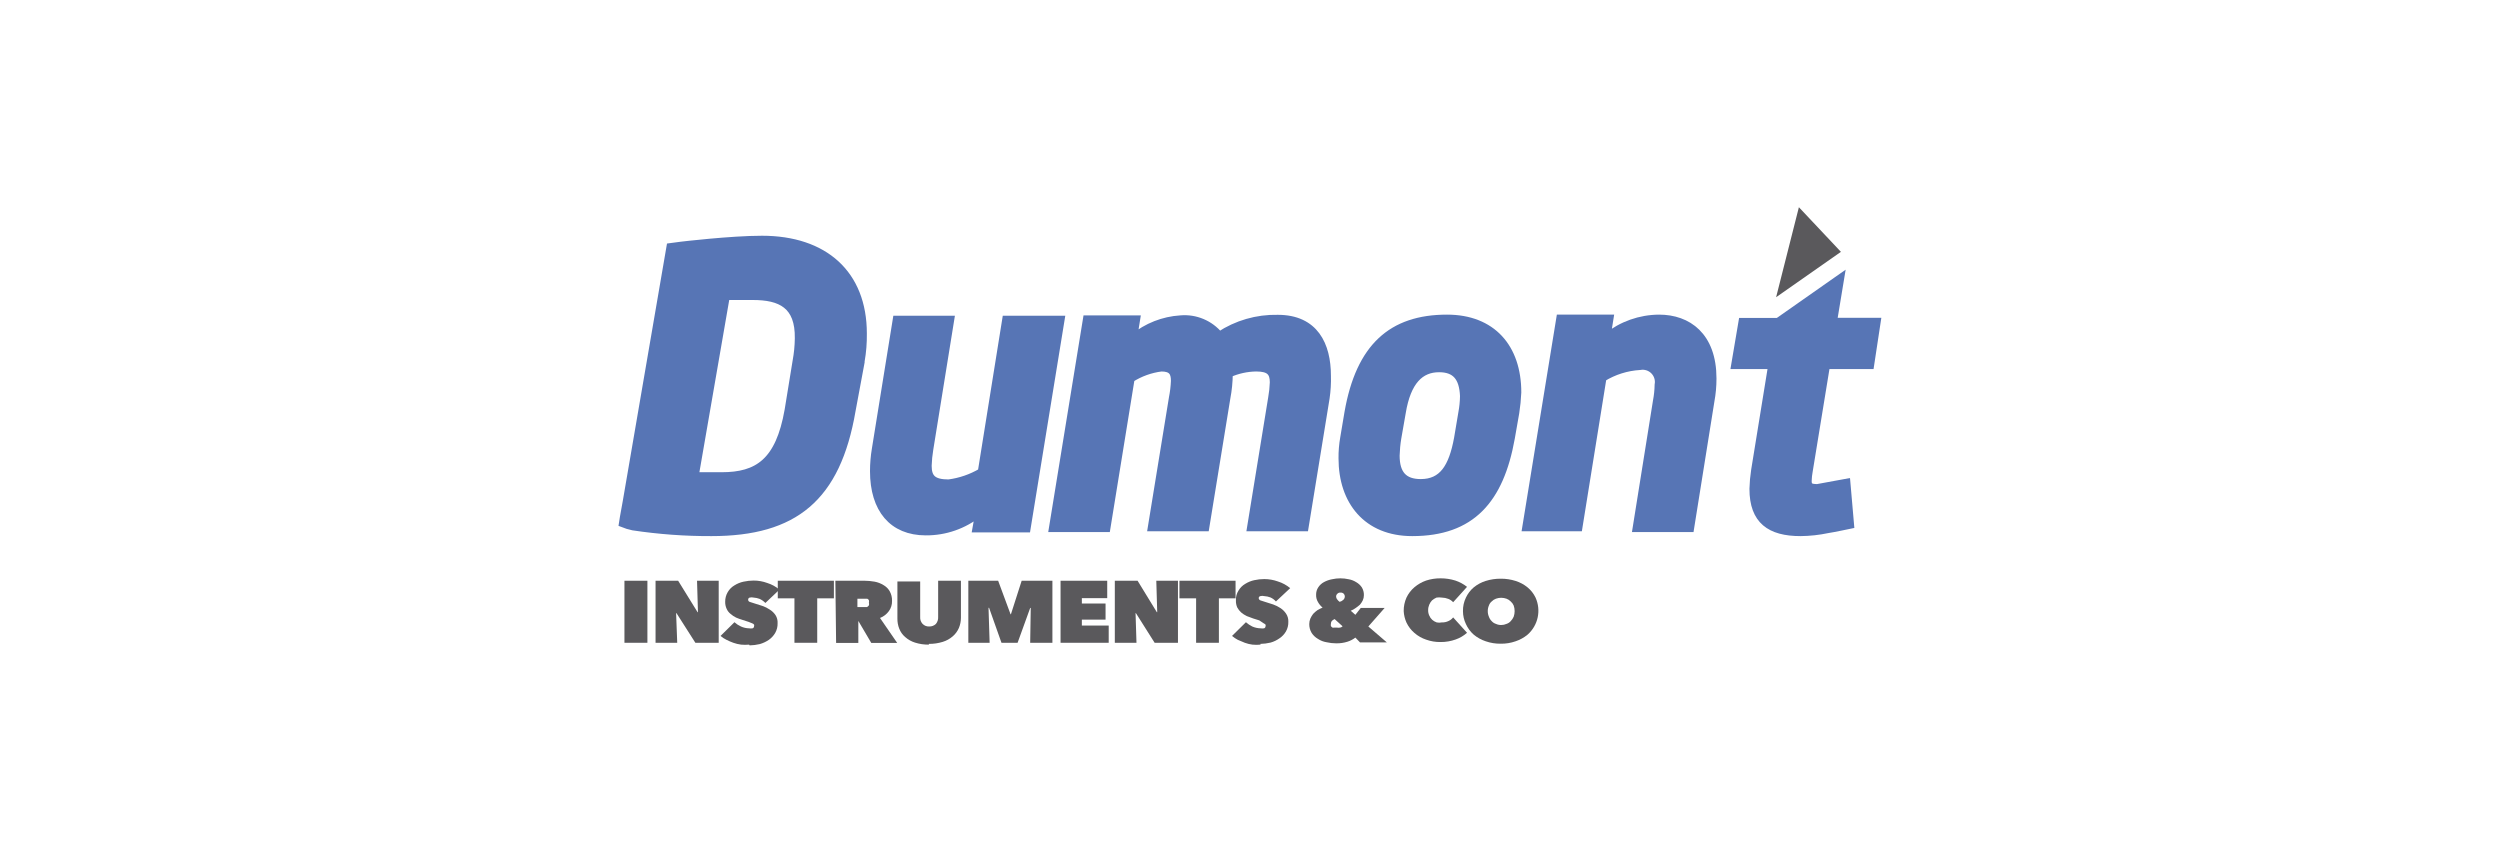
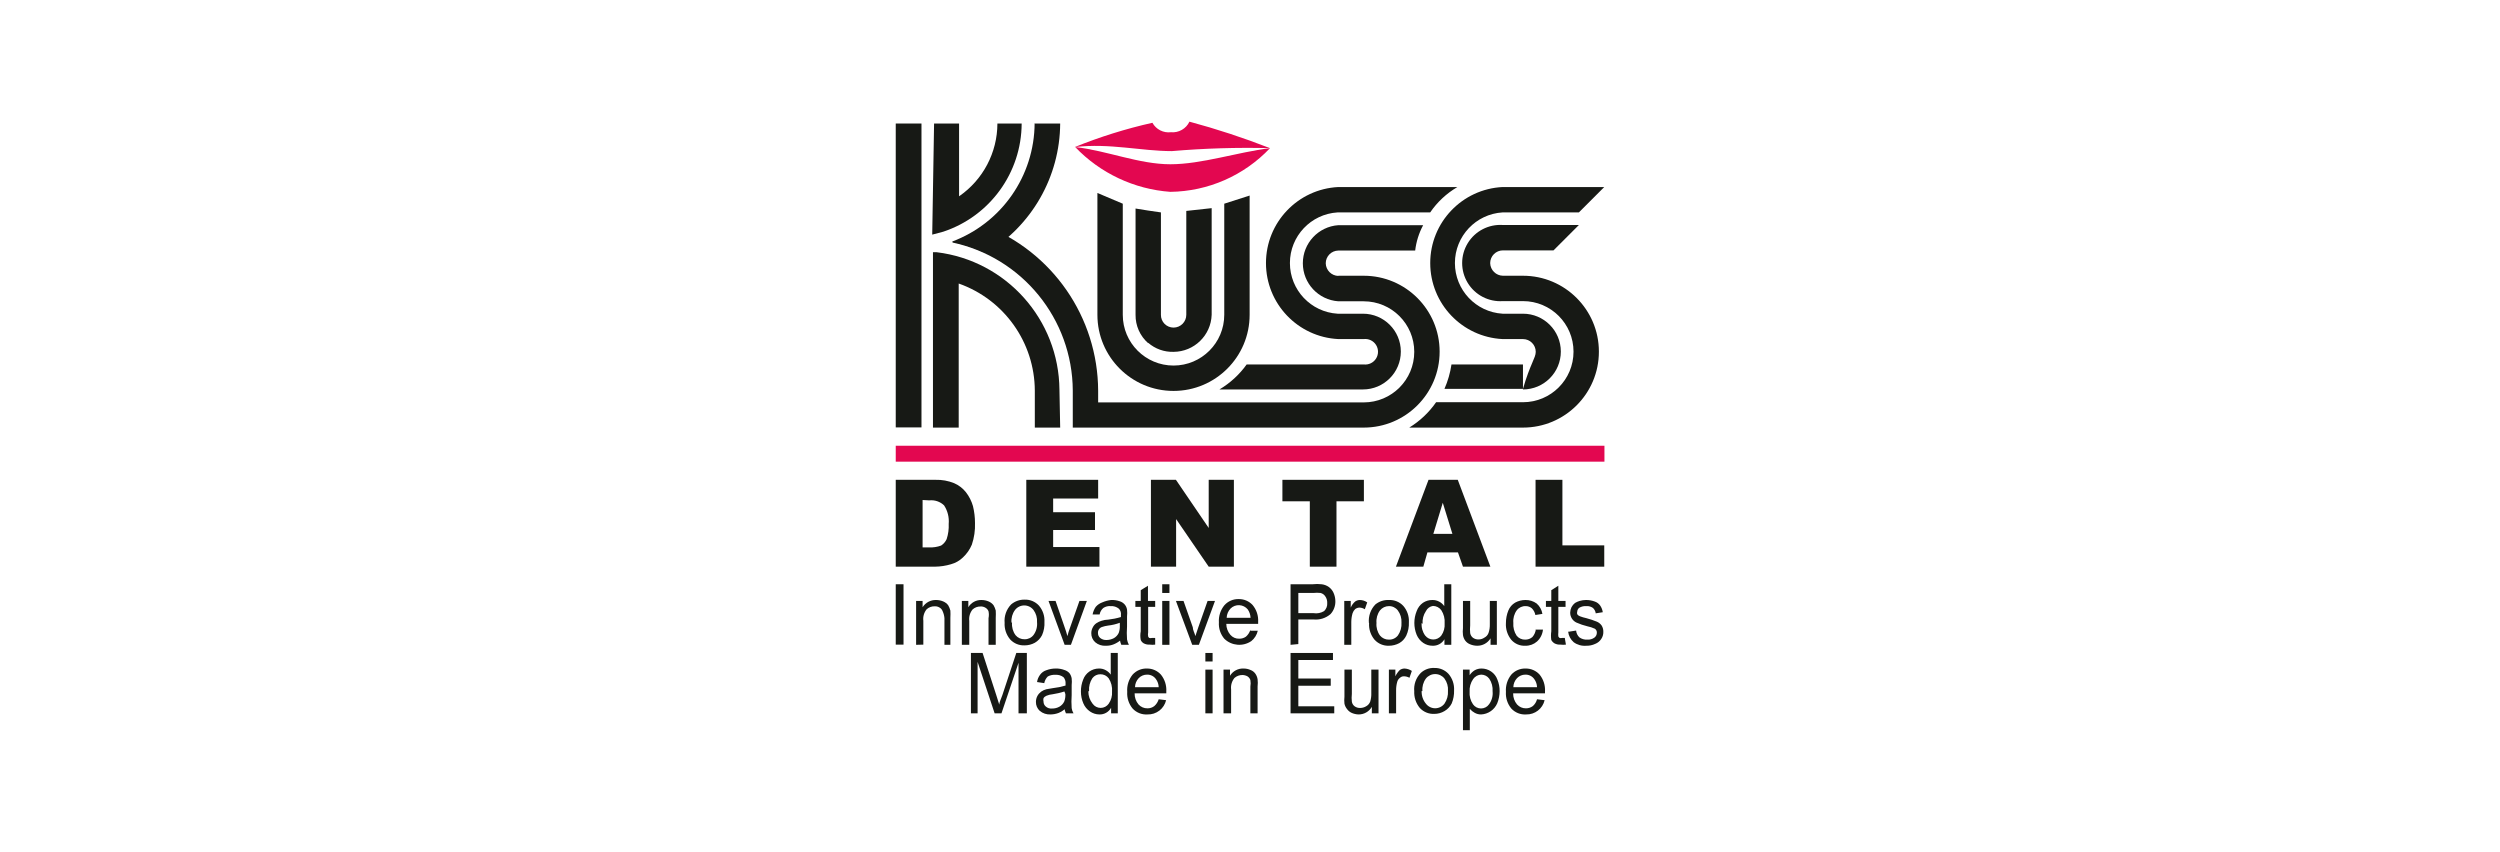
<svg xmlns="http://www.w3.org/2000/svg" id="Capa_1" data-name="Capa 1" viewBox="0 0 135 46">
  <defs>
-     <style>.cls-1{fill:#5775b5;}.cls-2{fill:none;stroke:#5775b5;stroke-width:0.4px;}.cls-3{fill:#5a595c;}</style>
+     <style>.cls-1{fill:#171915;}.cls-2{fill:#e30750;}</style>
  </defs>
-   <path class="cls-1" d="M40.65,16c-.51,0-1.16,0-1.44,0L37.53,25.7c.29,0,.93,0,1.44,0,1.94,0,3.11-.75,3.6-3.56L43,19.5a7.25,7.25,0,0,0,.12-1.22c0-1.81-1-2.33-2.5-2.33m5.84,3.55L46,22.18c-.81,4.7-3.09,6.57-7.58,6.57a27.78,27.78,0,0,1-4.24-.31,3.26,3.26,0,0,1-.56-.17s.07-.47.21-1.2l2.36-13.74.6-.08s2.68-.32,4.36-.32c3.36,0,5.46,1.85,5.46,5.08a7.88,7.88,0,0,1-.14,1.49" />
-   <path class="cls-2" d="M40.65,16c-.51,0-1.16,0-1.44,0L37.53,25.7c.29,0,.93,0,1.44,0,1.94,0,3.11-.75,3.6-3.56L43,19.5a7.25,7.25,0,0,0,.12-1.22C43.15,16.47,42.16,16,40.65,16Zm5.84,3.55L46,22.18c-.81,4.7-3.09,6.57-7.58,6.57a27.78,27.78,0,0,1-4.24-.31,3.26,3.26,0,0,1-.56-.17s.07-.47.21-1.2l2.36-13.74.6-.08s2.68-.32,4.36-.32c3.36,0,5.46,1.85,5.46,5.08A7.88,7.88,0,0,1,46.49,19.5Z" />
-   <path class="cls-1" d="M57.29,17.25l-1.84,11.3H52.71l.15-.84a4.52,4.52,0,0,1-2.87,1c-1.79,0-2.81-1.21-2.81-3.27a7.34,7.34,0,0,1,.1-1.19l1.13-7h2.92l-1.13,7a6.65,6.65,0,0,0-.09.9c0,.66.27.94,1.12.94A4.69,4.69,0,0,0,53,25.48l1.32-8.23Z" />
-   <path class="cls-2" d="M57.29,17.25l-1.84,11.3H52.71l.15-.84a4.52,4.52,0,0,1-2.87,1c-1.79,0-2.81-1.21-2.81-3.27a7.34,7.34,0,0,1,.1-1.19l1.13-7h2.92l-1.13,7a6.65,6.65,0,0,0-.09.9c0,.66.27.94,1.12.94A4.69,4.69,0,0,0,53,25.48l1.32-8.23Z" />
-   <path class="cls-1" d="M71.6,21.49l-1.14,7H67.54l1.14-7a6,6,0,0,0,.09-.84c0-.55-.22-.79-.94-.79a3.74,3.74,0,0,0-1.46.32,7.27,7.27,0,0,1-.13,1.31l-1.14,7s-2.92,0-2.92,0l1.14-7a6,6,0,0,0,.11-.92c0-.45-.14-.71-.72-.71a4,4,0,0,0-1.64.59l-1.31,8.08H56.84l1.84-11.3h2.69l-.16,1a4.44,4.44,0,0,1,2.54-1,2.44,2.44,0,0,1,2.1.88A5.48,5.48,0,0,1,69,17.2c2,0,2.67,1.43,2.67,3.09a6.87,6.87,0,0,1-.11,1.2" />
-   <path class="cls-2" d="M71.6,21.49l-1.14,7H67.54l1.14-7a6,6,0,0,0,.09-.84c0-.55-.22-.79-.94-.79a3.74,3.74,0,0,0-1.46.32,7.27,7.27,0,0,1-.13,1.31l-1.14,7s-2.92,0-2.92,0l1.14-7a6,6,0,0,0,.11-.92c0-.45-.14-.71-.72-.71a4,4,0,0,0-1.64.59l-1.31,8.08H56.84l1.84-11.3h2.69l-.16,1a4.44,4.44,0,0,1,2.54-1,2.44,2.44,0,0,1,2.1.88A5.48,5.48,0,0,1,69,17.2c2,0,2.67,1.43,2.67,3.09A6.87,6.87,0,0,1,71.6,21.49Z" />
-   <path class="cls-1" d="M77.71,19.9c-1,0-1.72.67-2,2.39l-.24,1.37a7,7,0,0,0-.09.94c0,1,.43,1.47,1.34,1.47,1.17,0,1.71-.82,2-2.41l.23-1.37a5.25,5.25,0,0,0,.09-.9c0-1-.43-1.49-1.31-1.49m4.13,2.39-.24,1.37C81,27,79.46,28.75,76.26,28.75c-2.45,0-3.78-1.68-3.78-4a6,6,0,0,1,.09-1.1l.23-1.37c.62-3.54,2.35-5.09,5.34-5.09,2.43,0,3.81,1.57,3.81,4a9.82,9.82,0,0,1-.11,1.13" />
-   <path class="cls-2" d="M77.71,19.9c-1,0-1.72.67-2,2.39l-.24,1.37a7,7,0,0,0-.09.94c0,1,.43,1.47,1.34,1.47,1.17,0,1.71-.82,2-2.41l.23-1.37a5.25,5.25,0,0,0,.09-.9C79,20.37,78.59,19.9,77.71,19.9Zm4.13,2.39-.24,1.37C81,27,79.46,28.75,76.26,28.75c-2.45,0-3.78-1.68-3.78-4a6,6,0,0,1,.09-1.1l.23-1.37c.62-3.54,2.35-5.09,5.34-5.09,2.43,0,3.81,1.57,3.81,4A9.82,9.82,0,0,1,81.84,22.29Z" />
-   <path class="cls-1" d="M92.38,21.65l-1.1,6.88H88.36l1.1-6.88a5.13,5.13,0,0,0,.09-.87.86.86,0,0,0-1-1,4.32,4.32,0,0,0-2,.63l-1.3,8.08H82.4l1.84-11.3h2.69l-.16,1a4.55,4.55,0,0,1,2.82-1c1.55,0,2.9.94,2.9,3.25a6.6,6.6,0,0,1-.11,1.2" />
-   <path class="cls-2" d="M92.38,21.65l-1.1,6.88H88.36l1.1-6.88a5.13,5.13,0,0,0,.09-.87.86.86,0,0,0-1-1,4.32,4.32,0,0,0-2,.63l-1.3,8.08H82.4l1.84-11.3h2.69l-.16,1a4.55,4.55,0,0,1,2.82-1c1.55,0,2.9.94,2.9,3.25A6.6,6.6,0,0,1,92.38,21.65Z" />
-   <path class="cls-1" d="M101,19.73H98.62l-.93,5.69a3.46,3.46,0,0,0-.06.55c0,.3.13.37.51.37l1.58-.29.2,2.3s-1,.21-1.23.24a7.41,7.41,0,0,1-1.46.16c-1.64,0-2.56-.64-2.56-2.35a8,8,0,0,1,.09-1l.92-5.67h-2l.4-2.36h1.93L99.39,15,99,17.36h2.36Z" />
-   <path class="cls-2" d="M101,19.73H98.62l-.93,5.69a3.46,3.46,0,0,0-.06.55c0,.3.13.37.51.37l1.58-.29.2,2.3s-1,.21-1.23.24a7.41,7.41,0,0,1-1.46.16c-1.64,0-2.56-.64-2.56-2.35a8,8,0,0,1,.09-1l.92-5.67h-2l.4-2.36h1.93L99.39,15,99,17.36h2.36Z" />
-   <polygon class="cls-3" points="95.91 16.05 99.41 13.6 97.14 11.19 95.91 16.05" />
-   <rect class="cls-3" x="33.72" y="31.36" width="1.24" height="3.35" />
-   <polygon class="cls-3" points="35.4 31.36 36.62 31.36 37.67 33.06 37.69 33.06 37.64 31.36 38.81 31.36 38.81 34.71 37.55 34.71 36.53 33.11 36.51 33.11 36.57 34.71 35.4 34.71 35.4 31.36" />
-   <path class="cls-3" d="M40.45,34.81a2.09,2.09,0,0,1-.43,0,2,2,0,0,1-.42-.1,3.17,3.17,0,0,1-.37-.16,1.48,1.48,0,0,1-.32-.21l.75-.74a1.41,1.41,0,0,0,.35.23,1.13,1.13,0,0,0,.44.1.58.58,0,0,0,.19,0,.12.12,0,0,0,.08-.12.11.11,0,0,0,0-.08.21.21,0,0,0-.1-.07l-.2-.08-.31-.1a3,3,0,0,1-.36-.13,1.31,1.31,0,0,1-.3-.2.71.71,0,0,1-.21-.27.86.86,0,0,1-.08-.38,1,1,0,0,1,.14-.53,1,1,0,0,1,.36-.36,1.53,1.53,0,0,1,.49-.2,2.64,2.64,0,0,1,.55-.06,2.12,2.12,0,0,1,.73.13,1.92,1.92,0,0,1,.66.36l-.76.72a1,1,0,0,0-.31-.22,1.09,1.09,0,0,0-.32-.07.46.46,0,0,0-.22,0,.11.11,0,0,0-.08.11.12.12,0,0,0,.08.12l.28.09.41.13a1.66,1.66,0,0,1,.4.2,1,1,0,0,1,.31.3.73.73,0,0,1,.11.43,1,1,0,0,1-.13.53,1.2,1.2,0,0,1-.34.37,1.69,1.69,0,0,1-.49.23,2.51,2.51,0,0,1-.55.07" />
-   <polygon class="cls-3" points="44.13 34.71 42.9 34.71 42.9 32.31 42 32.31 42 31.36 45.03 31.36 45.03 32.31 44.13 32.31 44.13 34.71" />
-   <path class="cls-3" d="M46.3,32.78h.38l.14,0a.28.28,0,0,0,.1-.09.2.2,0,0,0,0-.14.26.26,0,0,0,0-.14.18.18,0,0,0-.09-.08l-.12,0H46.3Zm-1.19-1.42h1.58a3.29,3.29,0,0,1,.54.05,1.39,1.39,0,0,1,.47.18.9.9,0,0,1,.34.33,1,1,0,0,1,.13.53A.89.89,0,0,1,48,33a1.07,1.07,0,0,1-.48.37l.93,1.35H47.05l-.7-1.19h0v1.19h-1.2Z" />
-   <path class="cls-3" d="M50.16,34.81a2.37,2.37,0,0,1-.75-.11,1.44,1.44,0,0,1-.53-.3,1.12,1.12,0,0,1-.32-.45,1.42,1.42,0,0,1-.1-.55v-2h1.23v1.92a.49.49,0,0,0,.13.37.46.46,0,0,0,.36.14.49.49,0,0,0,.36-.14.53.53,0,0,0,.12-.37V31.36h1.23v2a1.42,1.42,0,0,1-.11.55,1.25,1.25,0,0,1-.33.45,1.49,1.49,0,0,1-.54.3,2.47,2.47,0,0,1-.75.11" />
-   <polygon class="cls-3" points="53.38 32.82 53.44 34.71 52.29 34.71 52.29 31.36 53.9 31.36 54.57 33.17 54.59 33.17 55.17 31.36 56.83 31.36 56.83 34.71 55.63 34.71 55.66 32.83 55.63 32.83 54.95 34.71 54.08 34.71 53.41 32.82 53.38 32.82" />
-   <polygon class="cls-3" points="57.27 31.36 59.79 31.36 59.79 32.3 58.42 32.3 58.42 32.59 59.7 32.59 59.7 33.46 58.42 33.46 58.42 33.78 59.87 33.78 59.87 34.71 57.27 34.71 57.27 31.36" />
-   <polygon class="cls-3" points="60.2 31.36 61.43 31.36 62.47 33.06 62.49 33.06 62.44 31.36 63.61 31.36 63.61 34.71 62.35 34.71 61.34 33.11 61.32 33.11 61.37 34.71 60.2 34.71 60.2 31.36" />
-   <polygon class="cls-3" points="65.82 34.71 64.59 34.71 64.59 32.31 63.69 32.31 63.69 31.36 66.72 31.36 66.72 32.31 65.82 32.31 65.82 34.71" />
-   <path class="cls-3" d="M68.07,34.81a2.18,2.18,0,0,1-.44,0,1.89,1.89,0,0,1-.41-.1l-.38-.16a1.69,1.69,0,0,1-.31-.21l.75-.74a1.55,1.55,0,0,0,.34.23,1.18,1.18,0,0,0,.45.1.65.65,0,0,0,.19,0,.12.12,0,0,0,.08-.12.11.11,0,0,0,0-.08.29.29,0,0,0-.1-.07L68,33.5l-.32-.1-.35-.13a1.38,1.38,0,0,1-.31-.2,1,1,0,0,1-.21-.27.86.86,0,0,1-.07-.38.89.89,0,0,1,.14-.53,1,1,0,0,1,.36-.36,1.53,1.53,0,0,1,.49-.2,2.48,2.48,0,0,1,.54-.06,2.18,2.18,0,0,1,.74.13,1.92,1.92,0,0,1,.66.36l-.77.72a.84.84,0,0,0-.3-.22,1.09,1.09,0,0,0-.33-.07.41.41,0,0,0-.21,0,.11.11,0,0,0-.09.11.14.14,0,0,0,.09.12l.28.09.41.13a1.87,1.87,0,0,1,.4.2,1.07,1.07,0,0,1,.3.3.73.73,0,0,1,.12.43,1,1,0,0,1-.13.53,1.12,1.12,0,0,1-.35.37,1.53,1.53,0,0,1-.48.23,2.51,2.51,0,0,1-.55.07" />
-   <path class="cls-3" d="M72.39,32a.21.21,0,0,0-.18.07.2.2,0,0,0-.06.15.24.24,0,0,0,.06.15.53.53,0,0,0,.13.13.43.43,0,0,0,.2-.11.25.25,0,0,0,.08-.17.23.23,0,0,0-.06-.16.22.22,0,0,0-.17-.06m-.32,1.43a.55.55,0,0,0-.14.09.24.24,0,0,0-.06.17.21.21,0,0,0,0,.12.3.3,0,0,0,.08.08.43.43,0,0,0,.12,0h.11a.58.58,0,0,0,.19,0,.23.23,0,0,0,.13-.07Zm1.12,1a1.38,1.38,0,0,1-.42.22,1.89,1.89,0,0,1-.62.09,2.31,2.31,0,0,1-.52-.06,1.17,1.17,0,0,1-.46-.18,1,1,0,0,1-.34-.32.9.9,0,0,1-.13-.48.8.8,0,0,1,.06-.3,1.28,1.28,0,0,1,.15-.25,1.5,1.5,0,0,1,.23-.2,2.44,2.44,0,0,1,.28-.14,1.05,1.05,0,0,1-.25-.3.71.71,0,0,1-.1-.39.69.69,0,0,1,.12-.41.84.84,0,0,1,.31-.28,1.46,1.46,0,0,1,.43-.15,2.05,2.05,0,0,1,.9,0,1.13,1.13,0,0,1,.41.16.89.89,0,0,1,.3.28.77.77,0,0,1,.11.42.67.67,0,0,1-.06.28,1.14,1.14,0,0,1-.15.23,2.31,2.31,0,0,1-.23.18,1.17,1.17,0,0,1-.27.15l.25.22.29-.37h1.29l-.88,1,1,.86H73.44Z" />
-   <path class="cls-3" d="M75.8,33a1.73,1.73,0,0,1,.15-.73,1.68,1.68,0,0,1,.43-.56,2,2,0,0,1,.63-.36,2.45,2.45,0,0,1,.78-.12,2.63,2.63,0,0,1,.8.12,2.09,2.09,0,0,1,.63.34l-.75.83a.68.68,0,0,0-.26-.18,1,1,0,0,0-.35-.07.93.93,0,0,0-.29,0,1,1,0,0,0-.24.15.76.76,0,0,0-.15.23.73.73,0,0,0-.06.3.65.65,0,0,0,.06.29.63.63,0,0,0,.16.23.72.72,0,0,0,.24.14.66.66,0,0,0,.28,0,.75.75,0,0,0,.37-.08.65.65,0,0,0,.24-.19l.75.83a1.83,1.83,0,0,1-.61.36,2.35,2.35,0,0,1-.82.14,2.2,2.2,0,0,1-.78-.13,1.85,1.85,0,0,1-.63-.36,1.68,1.68,0,0,1-.43-.56A1.72,1.72,0,0,1,75.8,33" />
-   <path class="cls-3" d="M80.34,33a.73.73,0,0,0,.06.3.61.61,0,0,0,.15.24.51.51,0,0,0,.23.15.65.65,0,0,0,.29.06.67.67,0,0,0,.28-.06.51.51,0,0,0,.23-.15.78.78,0,0,0,.16-.24.92.92,0,0,0,0-.6.6.6,0,0,0-.16-.22.61.61,0,0,0-.23-.15.87.87,0,0,0-.28-.05.84.84,0,0,0-.29.05.61.61,0,0,0-.23.15.48.48,0,0,0-.15.22.73.73,0,0,0-.06.3M79,33a1.6,1.6,0,0,1,.16-.73,1.62,1.62,0,0,1,.42-.55,1.93,1.93,0,0,1,.65-.35,2.64,2.64,0,0,1,.81-.12,2.58,2.58,0,0,1,.8.12,1.93,1.93,0,0,1,.65.35,1.64,1.64,0,0,1,.43.55,1.72,1.72,0,0,1-.43,2,2,2,0,0,1-.65.36,2.32,2.32,0,0,1-.8.13,2.37,2.37,0,0,1-.81-.13,2,2,0,0,1-.65-.36,1.69,1.69,0,0,1-.42-.57A1.6,1.6,0,0,1,79,33" />
+   <path class="cls-1" d="M48.37,25.91h2.15a2.5,2.5,0,0,1,1,.18,1.64,1.64,0,0,1,.64.49,2.21,2.21,0,0,1,.38.75,3.84,3.84,0,0,1,.11.91,3.29,3.29,0,0,1-.17,1.17,2,2,0,0,1-.48.69,1.48,1.48,0,0,1-.65.37,3.15,3.15,0,0,1-.86.13H48.37ZM49.82,27h0v2.56h.35a1.65,1.65,0,0,0,.65-.1.81.81,0,0,0,.3-.35,2.29,2.29,0,0,0,.11-.82,1.57,1.57,0,0,0-.25-1,1,1,0,0,0-.8-.27Z" />
+   <polygon class="cls-1" points="55.42 25.91 59.3 25.91 59.3 26.92 56.87 26.92 56.87 27.66 59.13 27.66 59.13 28.62 56.87 28.62 56.87 29.54 59.37 29.54 59.37 30.6 55.42 30.6 55.42 25.91" />
+   <polygon class="cls-1" points="62.15 25.91 63.5 25.91 65.27 28.51 65.27 25.91 66.63 25.91 66.63 30.6 65.27 30.6 63.51 28.03 63.51 30.6 62.15 30.6 62.15 25.91" />
+   <polygon class="cls-1" points="69.25 25.91 73.65 25.91 73.65 27.07 72.17 27.07 72.17 30.6 70.73 30.6 70.73 27.07 69.25 27.07 69.25 25.91" />
+   <path class="cls-1" d="M78.73,29.83H77.08l-.22.77H75.38l1.76-4.69h1.58l1.76,4.69H79Zm-.3-1h0l-.52-1.68-.51,1.68Z" />
+   <polygon class="cls-1" points="82.92 25.91 84.37 25.91 84.37 29.45 86.63 29.45 86.63 30.6 82.92 30.6 82.92 25.91" />
+   <rect class="cls-2" x="48.37" y="24.07" width="38.27" height="0.86" />
+   <rect class="cls-1" x="48.37" y="31.55" width="0.42" height="3.26" />
+   <path class="cls-1" d="M49.47,34.82V32.45h.35v.34a.83.83,0,0,1,.73-.39,1,1,0,0,1,.39.08.67.67,0,0,1,.26.2,1.1,1.1,0,0,1,.12.29,3.25,3.25,0,0,1,0,.39v1.46H51V33.38A1.13,1.13,0,0,0,50.9,33a.37.37,0,0,0-.16-.19.45.45,0,0,0-.27-.07.62.62,0,0,0-.43.16.82.82,0,0,0-.18.62v1.29Z" />
+   <path class="cls-1" d="M51.94,34.82V32.45h.35v.34A.8.8,0,0,1,53,32.4a1,1,0,0,1,.39.08.67.67,0,0,1,.26.2,1.1,1.1,0,0,1,.12.29,3.25,3.25,0,0,1,0,.39v1.46h-.39V33.38a.91.91,0,0,0,0-.37.37.37,0,0,0-.16-.19.45.45,0,0,0-.27-.07.62.62,0,0,0-.43.16.82.82,0,0,0-.18.62v1.29Z" />
+   <path class="cls-1" d="M54.25,33.64a1.27,1.27,0,0,1,.35-1,1.09,1.09,0,0,1,.73-.26,1,1,0,0,1,.77.32,1.24,1.24,0,0,1,.3.88,1.57,1.57,0,0,1-.13.72,1,1,0,0,1-.39.41,1.15,1.15,0,0,1-.55.14,1,1,0,0,1-.78-.32,1.28,1.28,0,0,1-.3-.91m.4,0h0a1,1,0,0,0,.19.68.61.61,0,0,0,.49.22.59.59,0,0,0,.48-.23,1,1,0,0,0,.19-.69,1,1,0,0,0-.19-.66.63.63,0,0,0-1,0,1,1,0,0,0-.19.68" />
+   <path class="cls-1" d="M57.49,34.82l-.87-2.37H57l.49,1.42c.06.15.1.31.15.48a4.39,4.39,0,0,1,.14-.45l.51-1.45h.4l-.86,2.37Z" />
+   <path class="cls-1" d="M60.56,34.53a1.46,1.46,0,0,1-.41.26,1.06,1.06,0,0,1-.43.08.8.8,0,0,1-.58-.19.64.64,0,0,1-.21-.49.65.65,0,0,1,.08-.31.57.57,0,0,1,.2-.23,1,1,0,0,1,.28-.13,1.24,1.24,0,0,1,.35-.06,3.87,3.87,0,0,0,.69-.14v-.11a.41.41,0,0,0-.11-.34.63.63,0,0,0-.44-.14.62.62,0,0,0-.4.1.59.59,0,0,0-.2.35l-.38,0a1.1,1.1,0,0,1,.17-.41.84.84,0,0,1,.35-.24A1.62,1.62,0,0,1,60,32.4a1.26,1.26,0,0,1,.47.07.58.58,0,0,1,.27.18.56.56,0,0,1,.12.27,1.69,1.69,0,0,1,0,.37v.54a4.67,4.67,0,0,0,0,.7,1,1,0,0,0,.1.29h-.41a1.11,1.11,0,0,1-.08-.29m0-.9h0a2.64,2.64,0,0,1-.63.15,1.7,1.7,0,0,0-.34.08.32.32,0,0,0-.21.32.34.34,0,0,0,.12.27.5.5,0,0,0,.34.11.85.85,0,0,0,.4-.1.64.64,0,0,0,.26-.28,1,1,0,0,0,.06-.4Z" />
+   <path class="cls-1" d="M62.38,34.46l0,.35a1.11,1.11,0,0,1-.29,0,.62.62,0,0,1-.33-.07.39.39,0,0,1-.16-.18,1.25,1.25,0,0,1,0-.47V32.77h-.29v-.32h.29v-.58l.39-.24v.82h.39v.32H62v1.38a.56.56,0,0,0,0,.22.16.16,0,0,0,.06.08.26.26,0,0,0,.14,0l.17,0" />
+   <path class="cls-1" d="M62.76,34.82h.39V32.45h-.39Zm0-2.8h.39v-.47h-.39Z" />
+   <path class="cls-1" d="M64.38,34.82l-.88-2.37h.41l.5,1.42c0,.15.1.31.14.48l.15-.45.51-1.45h.4l-.87,2.37Z" />
+   <path class="cls-1" d="M67.52,34.06l.4,0a1,1,0,0,1-.35.56,1.16,1.16,0,0,1-1.45-.12,1.24,1.24,0,0,1-.3-.89,1.33,1.33,0,0,1,.3-.93,1,1,0,0,1,.77-.33,1,1,0,0,1,.75.32,1.3,1.3,0,0,1,.3.91s0,.06,0,.11H66.22a.91.91,0,0,0,.22.59.6.6,0,0,0,.48.21.61.61,0,0,0,.36-.11.79.79,0,0,0,.24-.37m-1.28-.65h1.29a.85.85,0,0,0-.15-.45.63.63,0,0,0-.93-.05.76.76,0,0,0-.21.5" />
+   <path class="cls-1" d="M69.69,34.82V31.55h1.19a2.13,2.13,0,0,1,.49,0,.84.84,0,0,1,.39.15.78.78,0,0,1,.25.31,1.14,1.14,0,0,1,.1.45,1,1,0,0,1-.26.7,1.22,1.22,0,0,1-.93.29h-.81v1.33Zm.42-1.71h.82A.84.84,0,0,0,71.5,33a.54.54,0,0,0,.17-.44.58.58,0,0,0-.1-.35.42.42,0,0,0-.26-.19,1.67,1.67,0,0,0-.39,0h-.81Z" />
+   <path class="cls-1" d="M72.59,34.82V32.45h.35v.36a.87.87,0,0,1,.24-.33.46.46,0,0,1,.25-.08.7.7,0,0,1,.4.13l-.13.37a.55.55,0,0,0-.29-.09.4.4,0,0,0-.23.08.55.55,0,0,0-.14.22,1.72,1.72,0,0,0-.07.47v1.24Z" />
+   <path class="cls-1" d="M73.92,33.64a1.27,1.27,0,0,1,.35-1A1.08,1.08,0,0,1,75,32.4a1,1,0,0,1,.78.32,1.24,1.24,0,0,1,.3.88,1.56,1.56,0,0,1-.14.72.94.94,0,0,1-.38.41,1.19,1.19,0,0,1-.56.14,1,1,0,0,1-.77-.32,1.28,1.28,0,0,1-.3-.91m.4,0h0a1,1,0,0,0,.19.68.61.61,0,0,0,.48.22.59.59,0,0,0,.49-.23,1.09,1.09,0,0,0,.19-.69,1,1,0,0,0-.2-.66.59.59,0,0,0-.48-.23.62.62,0,0,0-.48.23,1,1,0,0,0-.19.68" />
+   <path class="cls-1" d="M78,34.82v-.3a.71.71,0,0,1-.64.35.89.89,0,0,1-.5-.15,1,1,0,0,1-.36-.44,1.7,1.7,0,0,1,0-1.28.92.92,0,0,1,.34-.45.9.9,0,0,1,.51-.15.75.75,0,0,1,.37.09.78.78,0,0,1,.27.24V31.55h.38v3.27Zm-1.23-1.18h0a1,1,0,0,0,.19.68.55.55,0,0,0,.87,0,1,1,0,0,0,.18-.66,1.14,1.14,0,0,0-.18-.71.56.56,0,0,0-.45-.23A.51.51,0,0,0,77,33a1.08,1.08,0,0,0-.18.69" />
+   <path class="cls-1" d="M80.49,34.82v-.35a.83.83,0,0,1-.73.4,1,1,0,0,1-.38-.08.6.6,0,0,1-.26-.2.68.68,0,0,1-.12-.3,1.64,1.64,0,0,1,0-.37V32.45h.39v1.32a1.92,1.92,0,0,0,0,.42.41.41,0,0,0,.15.25.49.49,0,0,0,.3.09.55.55,0,0,0,.32-.1.45.45,0,0,0,.22-.25,1.3,1.3,0,0,0,.07-.46V32.45h.38v2.37Z" />
+   <path class="cls-1" d="M82.94,34l.38,0a1,1,0,0,1-.32.64.92.92,0,0,1-.63.23.94.94,0,0,1-.76-.32,1.31,1.31,0,0,1-.29-.91,1.78,1.78,0,0,1,.13-.67.87.87,0,0,1,.37-.43,1.15,1.15,0,0,1,.55-.14,1,1,0,0,1,.61.19.94.94,0,0,1,.31.56l-.38.06a.69.69,0,0,0-.19-.36.5.5,0,0,0-.33-.12.58.58,0,0,0-.48.22,1,1,0,0,0-.19.68,1.11,1.11,0,0,0,.18.7.57.57,0,0,0,.46.21.58.58,0,0,0,.39-.14.78.78,0,0,0,.19-.45" />
+   <path class="cls-1" d="M84.5,34.46l.06.35a1.11,1.11,0,0,1-.29,0,.62.62,0,0,1-.33-.07.48.48,0,0,1-.17-.18,1.61,1.61,0,0,1,0-.47V32.77h-.29v-.32h.29v-.58l.38-.24v.82h.39v.32h-.39v1.38a.88.88,0,0,0,0,.22.27.27,0,0,0,.07.08.25.25,0,0,0,.13,0l.17,0" />
+   <path class="cls-1" d="M84.73,34.11l.38-.06a.57.57,0,0,0,.18.37.66.66,0,0,0,.42.12.59.59,0,0,0,.39-.11.33.33,0,0,0,.13-.26.24.24,0,0,0-.11-.22,1.79,1.79,0,0,0-.4-.13,3.49,3.49,0,0,1-.59-.2.59.59,0,0,1-.34-.54.73.73,0,0,1,.07-.29.71.71,0,0,1,.19-.23,1.17,1.17,0,0,1,.25-.11,1.27,1.27,0,0,1,.34-.05,1.32,1.32,0,0,1,.47.08.59.59,0,0,1,.3.22.85.85,0,0,1,.14.36l-.38.06a.48.48,0,0,0-.15-.29.54.54,0,0,0-.35-.1.66.66,0,0,0-.39.09.28.28,0,0,0-.11.21.22.22,0,0,0,0,.14.3.3,0,0,0,.15.11,2.26,2.26,0,0,0,.34.1,4.55,4.55,0,0,1,.57.19.61.61,0,0,1,.26.21.62.62,0,0,1,.09.34.65.65,0,0,1-.11.38.68.68,0,0,1-.33.27,1.06,1.06,0,0,1-.48.1,1,1,0,0,1-.68-.19.88.88,0,0,1-.3-.57" />
+   <path class="cls-1" d="M52.43,38.52V35.26h.63l.75,2.31c.07.21.12.38.15.48,0-.12.09-.29.17-.52l.75-2.27h.57v3.26H55V35.79l-.92,2.73h-.37l-.92-2.78v2.78Z" />
+   <path class="cls-1" d="M57.57,38.23a1.31,1.31,0,0,1-.41.27,1.26,1.26,0,0,1-.43.08.84.84,0,0,1-.58-.19.64.64,0,0,1-.21-.49.69.69,0,0,1,.08-.32.74.74,0,0,1,.2-.23.9.9,0,0,1,.28-.13l.35-.06a3.87,3.87,0,0,0,.69-.14v-.1a.47.47,0,0,0-.11-.35.64.64,0,0,0-.44-.13.76.76,0,0,0-.41.09.68.68,0,0,0-.19.36L56,36.83a.87.87,0,0,1,.17-.4.66.66,0,0,1,.34-.24A1.42,1.42,0,0,1,57,36.1a1.26,1.26,0,0,1,.48.08.6.6,0,0,1,.27.17.65.65,0,0,1,.12.28,1.69,1.69,0,0,1,0,.37v.53a4.94,4.94,0,0,0,0,.71.73.73,0,0,0,.1.28h-.41a.82.82,0,0,1-.08-.29m0-.89h0a4.1,4.1,0,0,1-.64.15,1.11,1.11,0,0,0-.33.08.34.34,0,0,0-.16.13.38.38,0,0,0,0,.19.34.34,0,0,0,.12.26.44.44,0,0,0,.34.11.77.77,0,0,0,.4-.1.64.64,0,0,0,.26-.28,1,1,0,0,0,.06-.4Z" />
+   <path class="cls-1" d="M60,38.52v-.3a.7.7,0,0,1-.64.36.9.9,0,0,1-.5-.16,1,1,0,0,1-.36-.44,1.59,1.59,0,0,1-.13-.64,1.66,1.66,0,0,1,.12-.64.91.91,0,0,1,.85-.6.72.72,0,0,1,.37.09.78.78,0,0,1,.27.24V35.26h.38v3.26Zm-1.23-1.18h0A1.06,1.06,0,0,0,59,38a.53.53,0,0,0,.87,0,1,1,0,0,0,.18-.65,1.15,1.15,0,0,0-.18-.72.55.55,0,0,0-.45-.22.53.53,0,0,0-.43.21,1.09,1.09,0,0,0-.18.69" />
+   <path class="cls-1" d="M62.57,37.76l.4.05a1,1,0,0,1-.36.56,1,1,0,0,1-.65.21,1,1,0,0,1-.8-.32,1.28,1.28,0,0,1-.29-.9,1.33,1.33,0,0,1,.29-.93,1,1,0,0,1,.78-.33,1,1,0,0,1,.75.33,1.32,1.32,0,0,1,.29.91v.1H61.27a.9.9,0,0,0,.21.6.63.63,0,0,0,.48.21.59.59,0,0,0,.37-.12.79.79,0,0,0,.24-.37m-1.28-.65h1.28a.78.78,0,0,0-.15-.44.57.57,0,0,0-.48-.24.62.62,0,0,0-.45.19.73.73,0,0,0-.2.49" />
+   <path class="cls-1" d="M65.09,38.52h.39V36.16h-.39Zm0-2.8h.39v-.46h-.39Z" />
+   <path class="cls-1" d="M66.07,38.52V36.16h.35v.33a.82.82,0,0,1,.73-.39.92.92,0,0,1,.38.08.55.55,0,0,1,.26.2.73.73,0,0,1,.12.3,1.67,1.67,0,0,1,0,.39v1.45h-.39V37.08a1.06,1.06,0,0,0,0-.36.39.39,0,0,0-.16-.2.6.6,0,0,0-.27-.07.65.65,0,0,0-.43.16.83.83,0,0,0-.18.62v1.29Z" />
+   <polygon class="cls-1" points="69.69 38.52 69.69 35.26 71.98 35.26 71.98 35.64 70.11 35.64 70.11 36.64 71.86 36.64 71.86 37.03 70.11 37.03 70.11 38.14 72.05 38.14 72.05 38.52 69.69 38.52" />
+   <path class="cls-1" d="M74.08,38.52v-.35a.82.82,0,0,1-.72.41A1,1,0,0,1,73,38.5a.63.63,0,0,1-.26-.21A.69.69,0,0,1,72.6,38a1.74,1.74,0,0,1,0-.38V36.16H73v1.31a1.86,1.86,0,0,0,0,.42.38.38,0,0,0,.15.25.48.48,0,0,0,.29.09.63.63,0,0,0,.33-.09.48.48,0,0,0,.22-.25,1.41,1.41,0,0,0,.06-.47V36.16h.39v2.36Z" />
+   <path class="cls-1" d="M75,38.52V36.16h.35v.36a1.19,1.19,0,0,1,.24-.34.46.46,0,0,1,.25-.08.79.79,0,0,1,.4.13l-.13.37a.63.63,0,0,0-.29-.08.3.3,0,0,0-.22.08.4.4,0,0,0-.15.22,1.65,1.65,0,0,0-.06.46v1.24Z" />
+   <path class="cls-1" d="M76.37,37.34a1.25,1.25,0,0,1,.35-1,1,1,0,0,1,.73-.27,1,1,0,0,1,.77.32,1.26,1.26,0,0,1,.3.89,1.7,1.7,0,0,1-.13.71,1,1,0,0,1-.39.41,1.06,1.06,0,0,1-.55.15,1,1,0,0,1-.78-.32,1.31,1.31,0,0,1-.3-.92m.4,0h0A1,1,0,0,0,77,38a.63.63,0,0,0,1,0,1.09,1.09,0,0,0,.19-.69,1,1,0,0,0-.19-.67.64.64,0,0,0-1,0,1,1,0,0,0-.19.68" />
+   <path class="cls-1" d="M79,39.43V36.16h.36v.3a.89.89,0,0,1,.28-.27A.76.76,0,0,1,80,36.1a.91.91,0,0,1,.52.16.89.89,0,0,1,.34.44,1.59,1.59,0,0,1,.12.62,1.76,1.76,0,0,1-.13.66,1,1,0,0,1-.87.6.68.68,0,0,1-.35-.09.92.92,0,0,1-.26-.21v1.15Zm.36-2.08h0a1.06,1.06,0,0,0,.18.68.53.53,0,0,0,.87,0,1,1,0,0,0,.19-.7,1.08,1.08,0,0,0-.18-.68.54.54,0,0,0-.43-.22.55.55,0,0,0-.44.24,1.07,1.07,0,0,0-.19.69" />
+   <path class="cls-1" d="M83,37.76l.41.05a1,1,0,0,1-1,.77,1,1,0,0,1-.8-.32,1.28,1.28,0,0,1-.29-.9,1.33,1.33,0,0,1,.29-.93,1,1,0,0,1,.78-.33,1,1,0,0,1,.75.33,1.32,1.32,0,0,1,.29.91v.1H81.71a.9.9,0,0,0,.21.6.63.63,0,0,0,.48.21.61.61,0,0,0,.37-.12.72.72,0,0,0,.23-.37m-1.27-.65H83a.78.78,0,0,0-.15-.44.57.57,0,0,0-.48-.24.62.62,0,0,0-.45.19.73.73,0,0,0-.2.49" />
+   <path class="cls-1" d="M72.27,18.31a4.11,4.11,0,0,1,0-8.21H78.7a4.58,4.58,0,0,0-1.47,1.37h-5a2.74,2.74,0,0,0,0,5.47h1.37a2,2,0,1,1,0,4.09H65.85a4.86,4.86,0,0,0,1.47-1.35h6.32a.69.69,0,1,0,0-1.37Z" />
+   <path class="cls-1" d="M82.24,19.68h-1.1V21h1.1c.39-1.35.69-1.67.69-2a.69.69,0,0,0-.69-.69V16.94a2,2,0,1,1,0,4.09Zm-1.1-1.37h1.1V16.94h-1.1Zm0-6.84h0V10.1h5.49l-1.37,1.37H81.14Zm1.1,8.21H78.38A5.19,5.19,0,0,1,78,21h3.19V19.68Zm-1.1-9.58h0v1.37a2.74,2.74,0,0,0,0,5.47v1.37a4.11,4.11,0,0,1,0-8.21" />
+   <path class="cls-1" d="M82.24,21.72H77.55a4.85,4.85,0,0,1-1.45,1.37h6.14a4.1,4.1,0,1,0,0-8.2H81.16a.7.7,0,0,1-.69-.68.69.69,0,0,1,.69-.69h2.73l1.37-1.37h-4.1a2.06,2.06,0,1,0,0,4.11h1.08a2.73,2.73,0,1,1,0,5.46" />
+   <path class="cls-1" d="M49.76,21.09v0Zm22.51-6.2h1.37a4.1,4.1,0,1,1,0,8.2H57.93v-2a8.22,8.22,0,0,0-6.52-8,6.17,6.17,0,0,0,1.71-.93,9.61,9.61,0,0,1,6.18,8.94v.63H73.64a2.73,2.73,0,1,0,0-5.46H72.27a2.06,2.06,0,0,1,0-4.11h4.58a3.85,3.85,0,0,0-.43,1.37H72.27a.69.69,0,0,0-.68.69.7.7,0,0,0,.68.68" />
+   <path class="cls-1" d="M66.11,17a2.74,2.74,0,0,1-5.48,0V11l-1.37-.58V17a4.11,4.11,0,0,0,8.22,0V10.56L66.11,11s0,4.59,0,6" />
+   <path class="cls-1" d="M62,17h.69a.68.68,0,0,0,.68.69.69.69,0,0,0,.69-.69V11.39l1.37-.15V17A2.07,2.07,0,0,1,63.37,19,2,2,0,0,1,62,18.51Zm.69,0h0V11.47l-.69-.1V17Zm-1.37,0H62v1.53A2,2,0,0,1,61.32,17M62,11.37h0l-.68-.11V17H62Z" />
+   <path class="cls-1" d="M55.88,6.67h1.37a8.21,8.21,0,0,1-4,7,9.58,9.58,0,0,0-1.85-.62,6.86,6.86,0,0,0,4.47-6.41m-6.14,8.18h0c-.24,0-.47,0-.71,0h0l0-8.22v6.85c.24,0,.47,0,.69,0Z" />
+   <path class="cls-1" d="M53.82,6.67h1.35a6.18,6.18,0,0,1-4.23,5.84l-.6.16.1-6h1.35l0,3.93a4.78,4.78,0,0,0,2.07-3.93" />
+   <rect class="cls-1" x="48.37" y="6.67" width="1.39" height="16.41" />
+   <path class="cls-1" d="M49.76,21.09v0Zm7.49,2H55.88v-2a6.16,6.16,0,0,0-4.11-5.78l0,7.78H50.38l0-9.47.2,0a7.54,7.54,0,0,1,6.63,7.43Z" />
+   <path class="cls-2" d="M58.06,7.94c1.84-.22,3.57.22,5.22.22A48.19,48.19,0,0,1,68.58,8a42,42,0,0,0-4.35-1.43,1,1,0,0,1-1,.57,1,1,0,0,1-1-.51,26.81,26.81,0,0,0-4.19,1.31" />
+   <path class="cls-2" d="M58.06,7.94c1.74.2,3.45.93,5.14.93s3.61-.65,5.38-.87a7.54,7.54,0,0,1-5.38,2.36,7.9,7.9,0,0,1-5.14-2.42" />
</svg>
